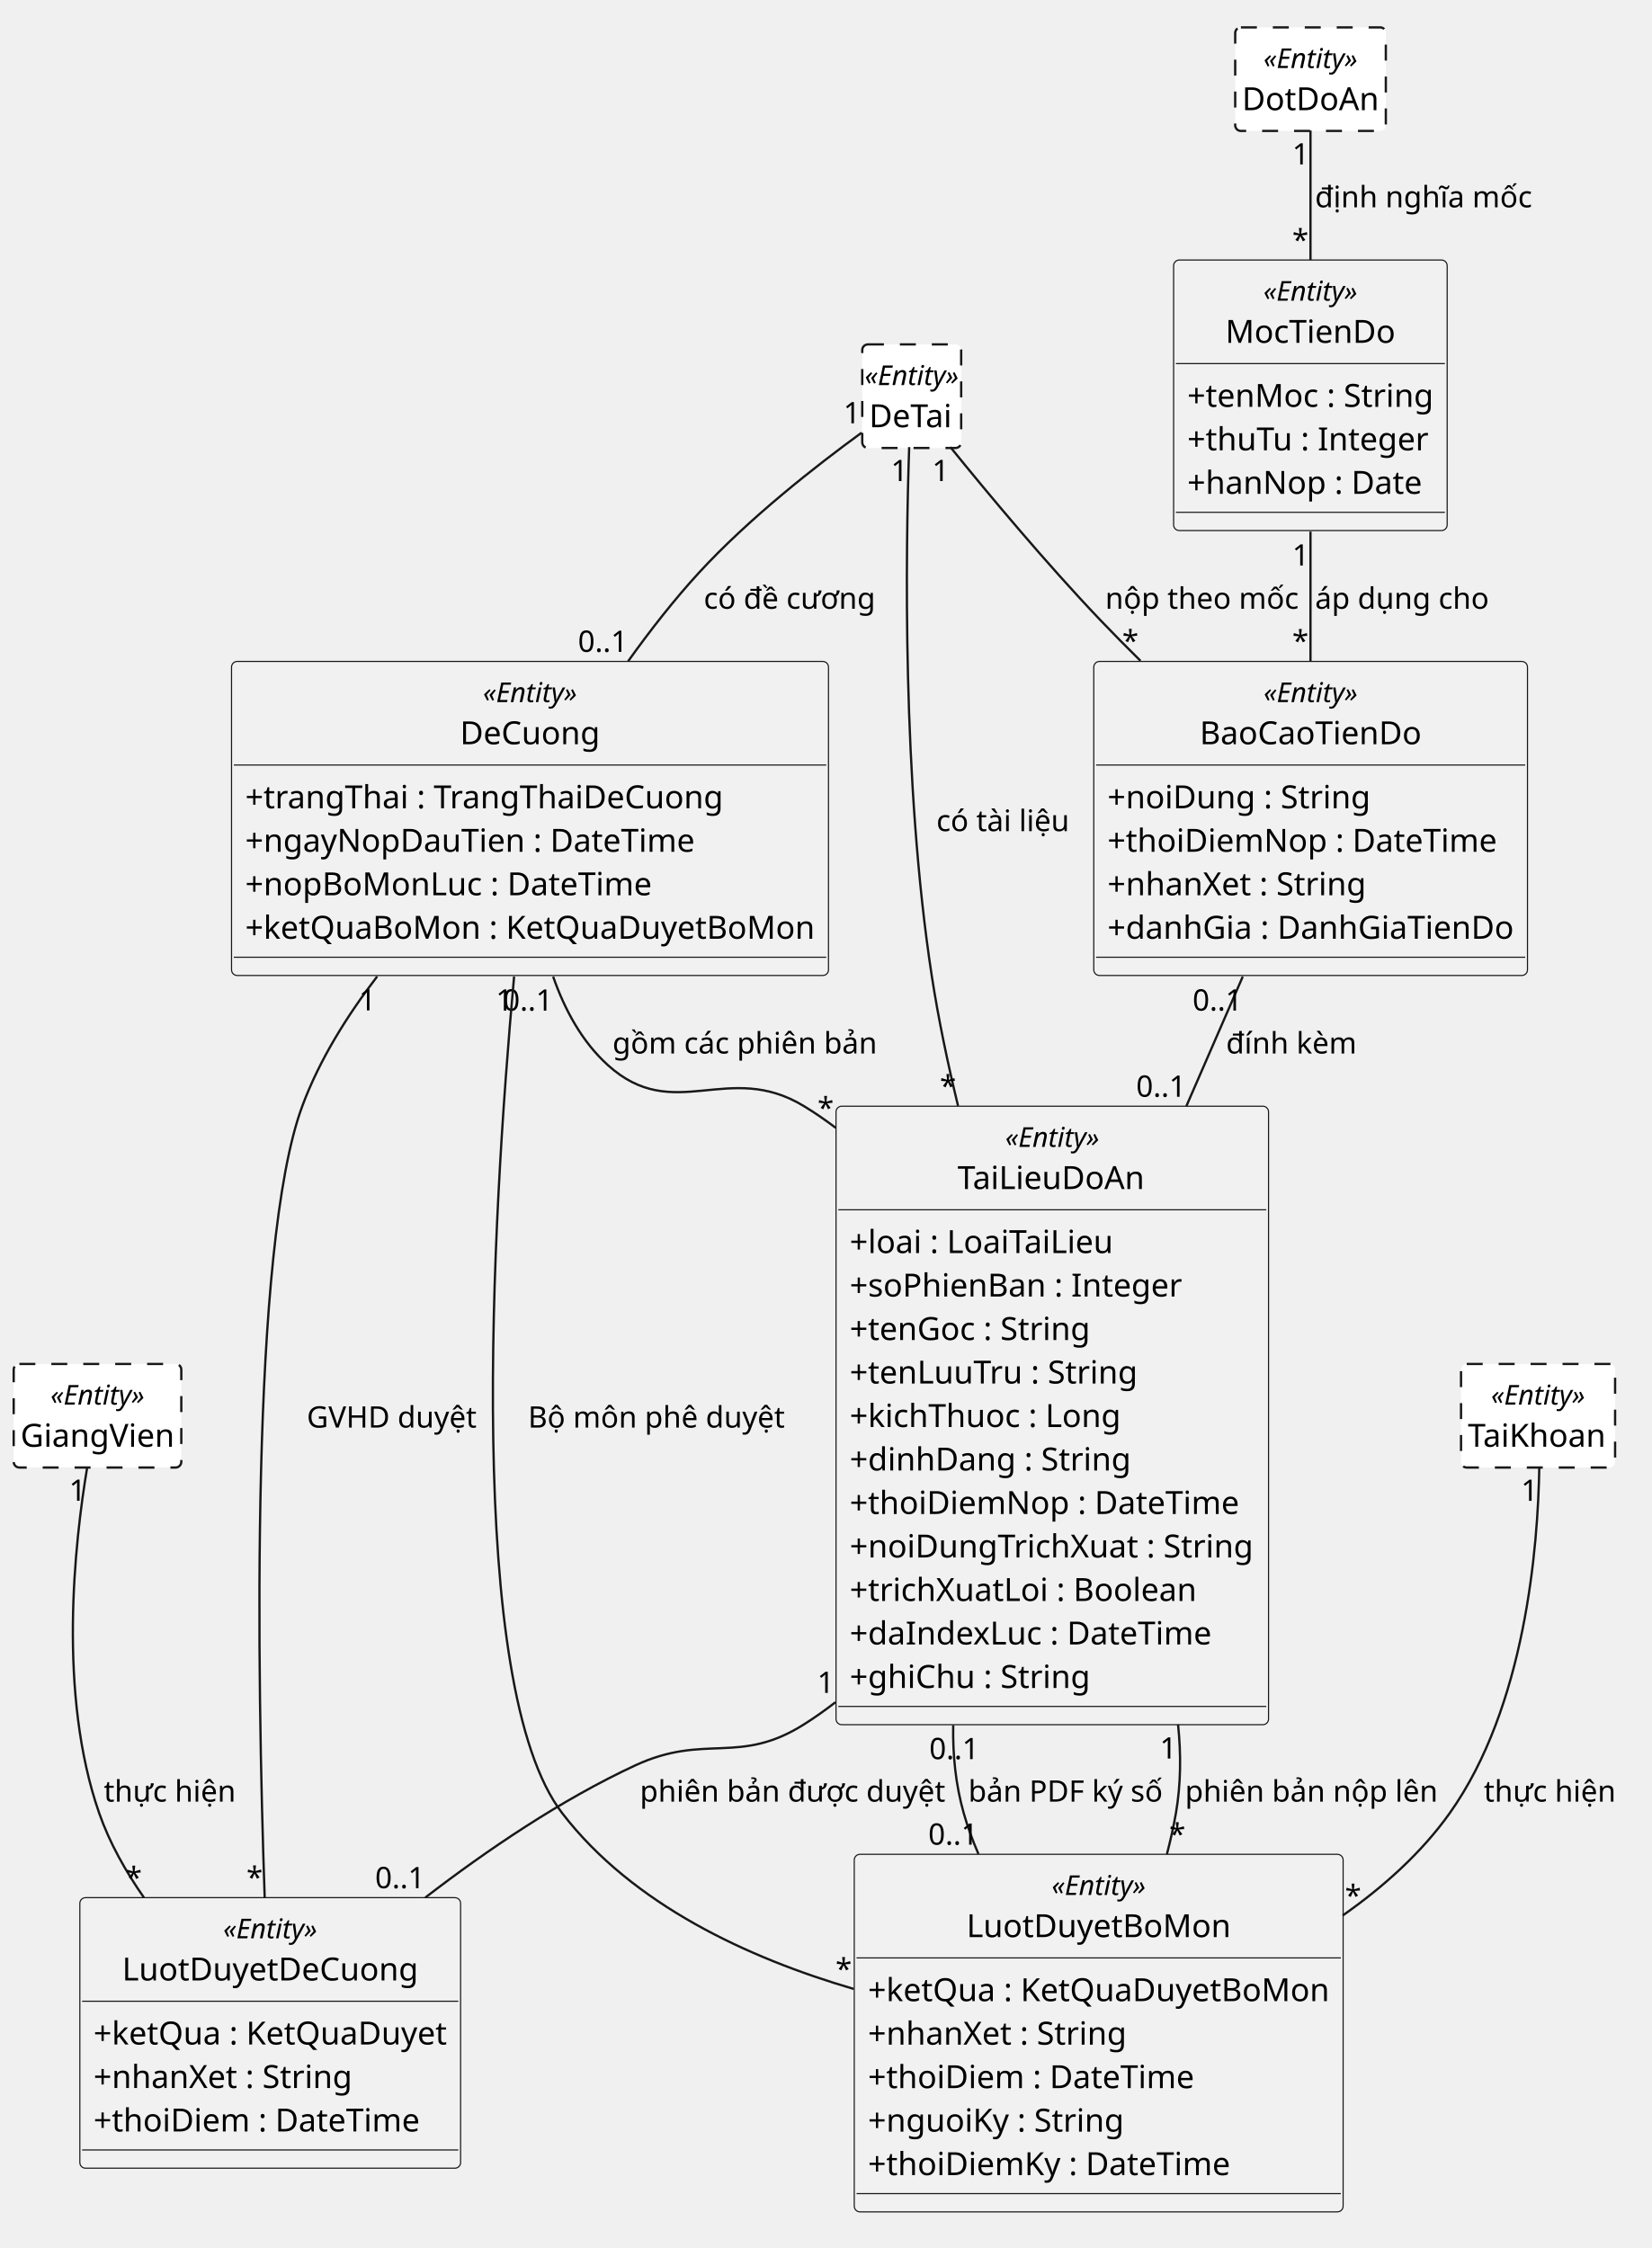
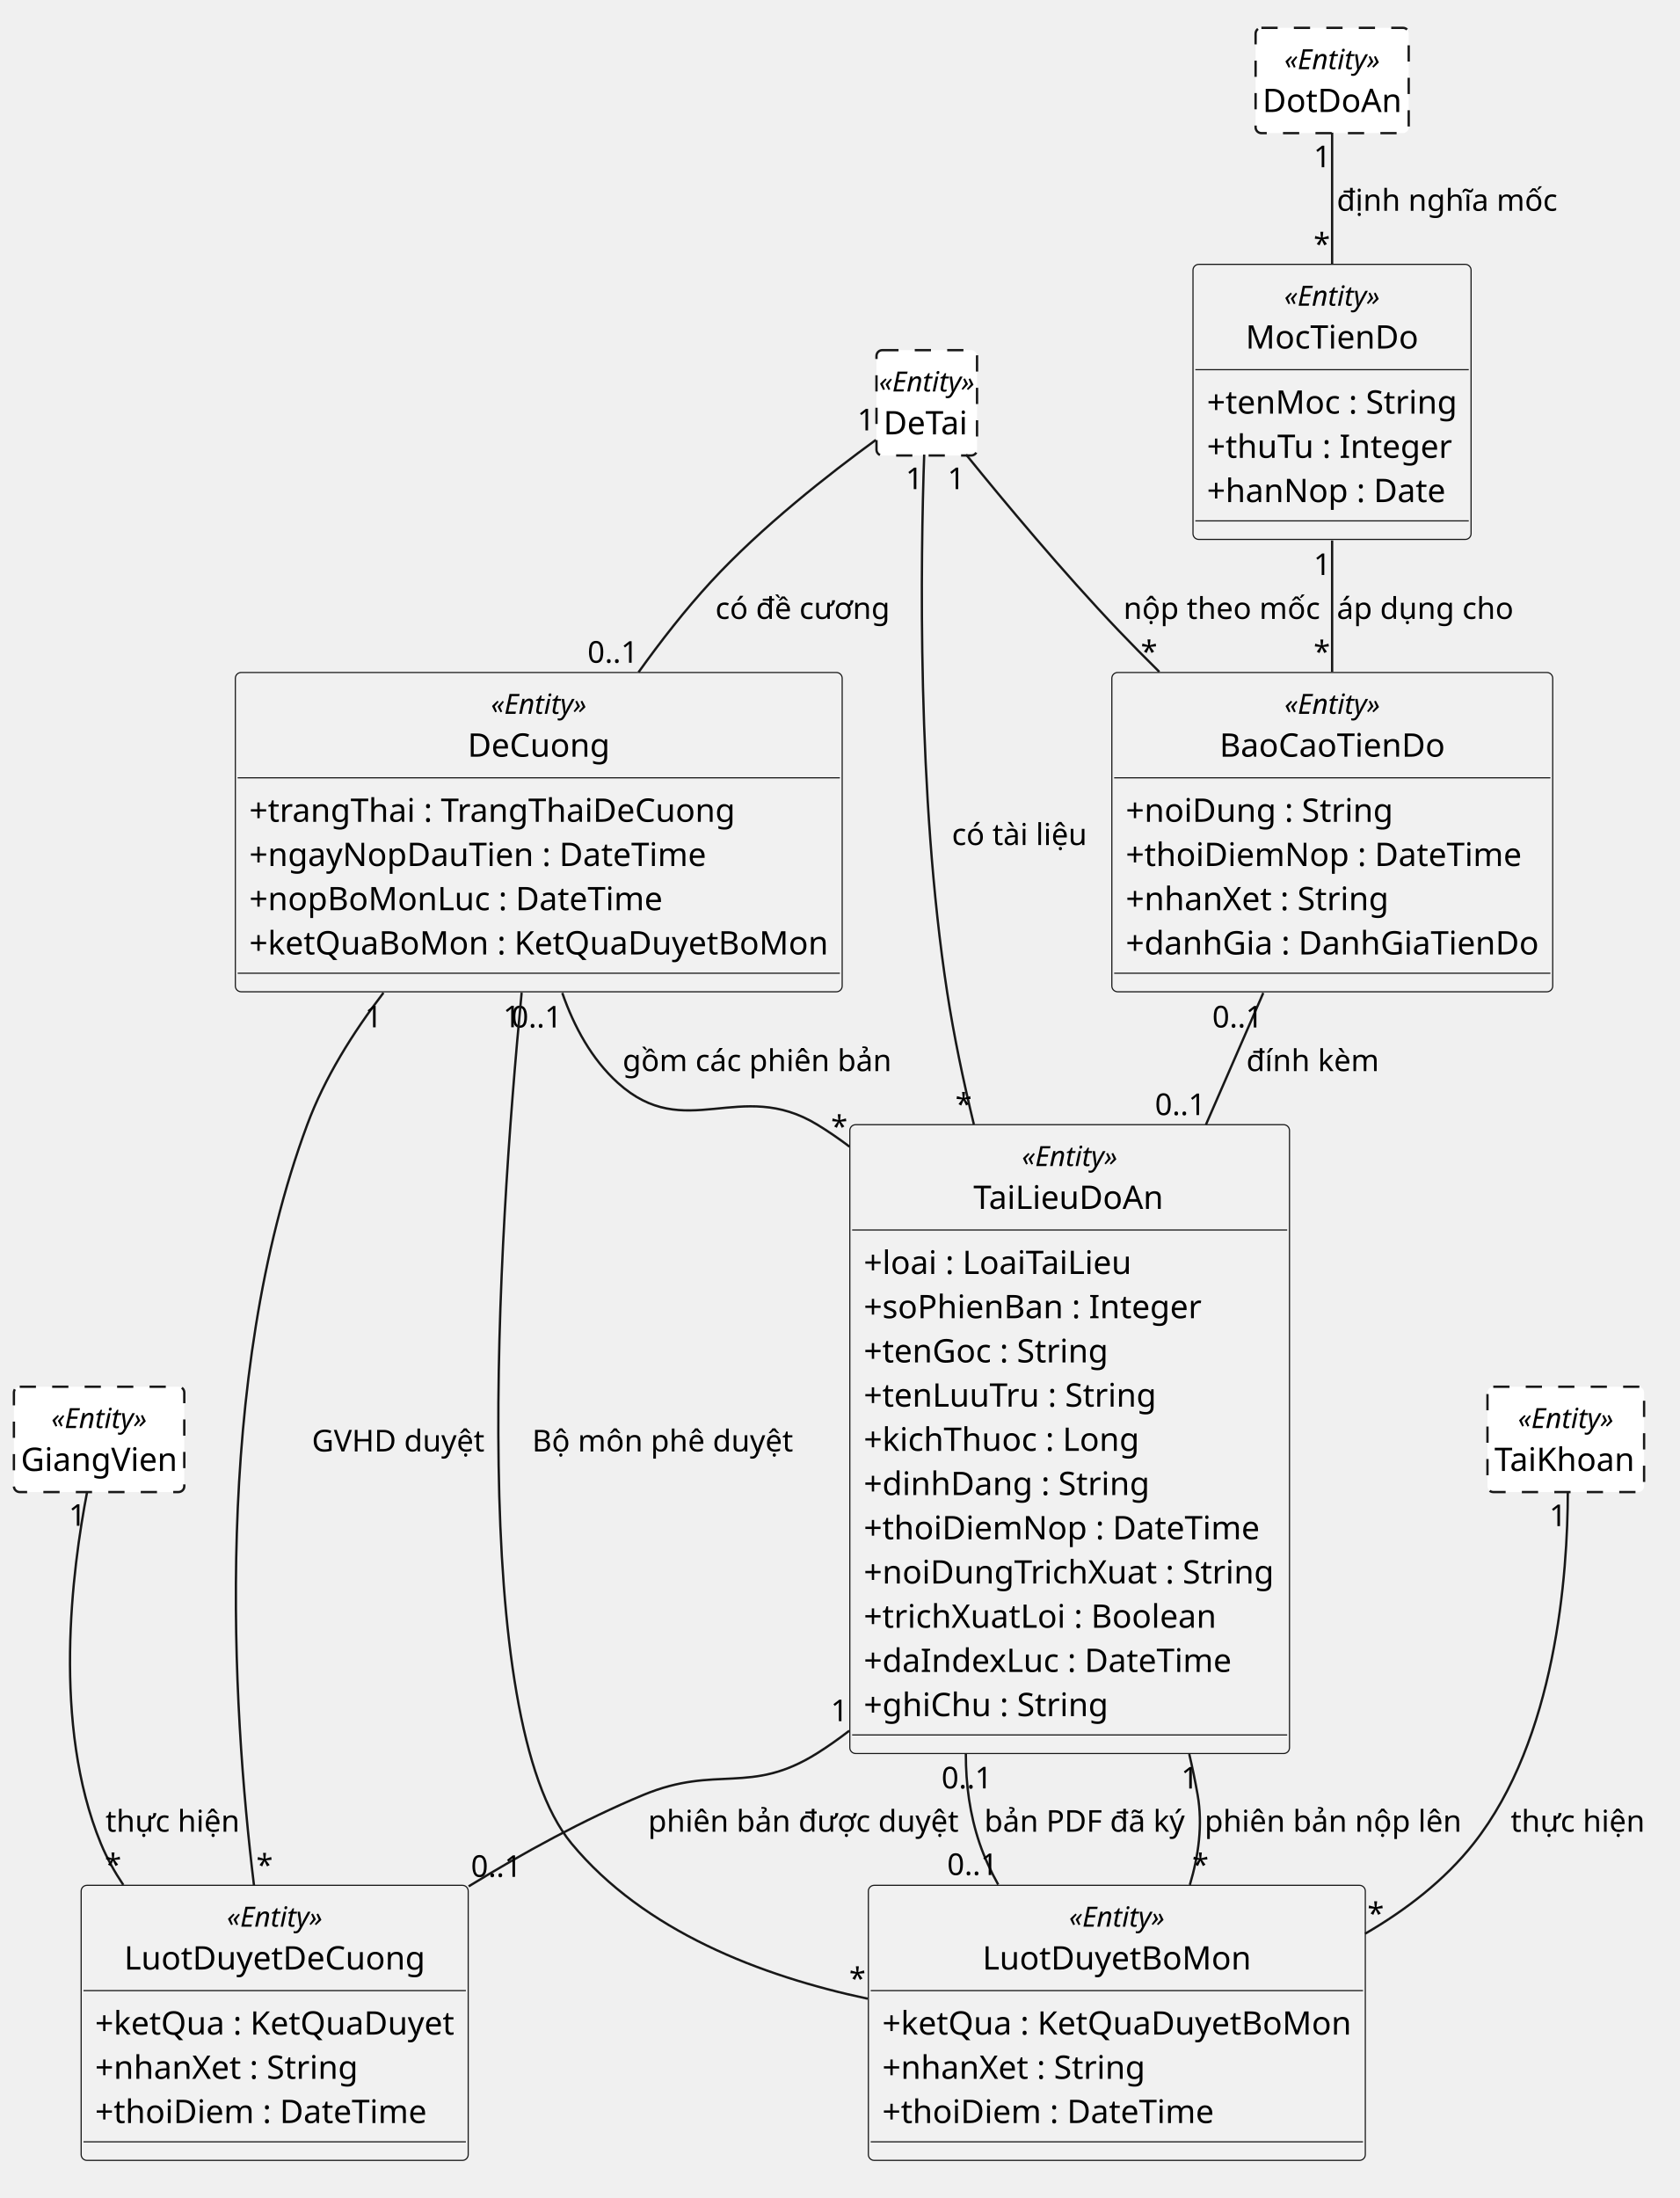
- <svg xmlns="http://www.w3.org/2000/svg" version="1.1" data-diagram-type="CLASS" style="width:1131px;height:1540px;background:#FFFFFF;" width="1131.25px" height="1540.625px" viewBox="0 0 1131 1540" zoomAndPan="magnify" preserveAspectRatio="none" contentStyleType="text/css">
+ <svg xmlns="http://www.w3.org/2000/svg" version="1.1" data-diagram-type="CLASS" style="width:1132px;height:1481px;background:#FFFFFF;" width="1132.813px" height="1481.25px" viewBox="0 0 1132 1481" zoomAndPan="magnify" preserveAspectRatio="none" contentStyleType="text/css">
  <defs />
  <g font-family="sans-serif" lengthAdjust="spacing">
    <g class="entity" data-qualified-name="DeTai" id="ent0001" data-source-line="7">
      <rect x="590.625" y="235.938" width="67.759" height="70.956" fill="#FFF" style="stroke:#181818;stroke-width:1.563;stroke-dasharray:10.938,10.938;" rx="3.906" ry="3.906" />
      <text x="592.292" y="263.794" fill="#000" font-size="18.75" textLength="64.425" font-style="italic" font-family="Noto Sans">«Entity»</text>
      <text x="595.313" y="292.672" fill="#000" font-size="21.875" textLength="58.384" font-family="'Noto Sans'">DeTai</text>
    </g>
    <g class="entity" data-qualified-name="GiangVien" id="ent0002" data-source-line="8">
      <rect x="9.375" y="934.375" width="114.812" height="70.956" fill="#FFF" style="stroke:#181818;stroke-width:1.563;stroke-dasharray:10.938,10.938;" rx="3.906" ry="3.906" />
      <text x="34.568" y="962.231" fill="#000" font-size="18.75" textLength="64.425" font-style="italic" font-family="Noto Sans">«Entity»</text>
      <text x="14.063" y="991.109" fill="#000" font-size="21.875" textLength="105.437" font-family="'Noto Sans'">GiangVien</text>
    </g>
    <g class="entity" data-qualified-name="TaiKhoan" id="ent0003" data-source-line="9">
-       <rect x="1000.781" y="934.375" width="105.537" height="70.956" fill="#FFF" style="stroke:#181818;stroke-width:1.563;stroke-dasharray:10.938,10.938;" rx="3.906" ry="3.906" />
-       <text x="1021.337" y="962.231" fill="#000" font-size="18.75" textLength="64.425" font-style="italic" font-family="Noto Sans">«Entity»</text>
-       <text x="1005.469" y="991.109" fill="#000" font-size="21.875" textLength="96.162" font-family="'Noto Sans'">TaiKhoan</text>
+       <rect x="1002.344" y="934.375" width="105.537" height="70.956" fill="#FFF" style="stroke:#181818;stroke-width:1.563;stroke-dasharray:10.938,10.938;" rx="3.906" ry="3.906" />
+       <text x="1022.9" y="962.231" fill="#000" font-size="18.75" textLength="64.425" font-style="italic" font-family="Noto Sans">«Entity»</text>
+       <text x="1007.031" y="991.109" fill="#000" font-size="21.875" textLength="96.162" font-family="'Noto Sans'">TaiKhoan</text>
    </g>
    <g class="entity" data-qualified-name="DotDoAn" id="ent0004" data-source-line="10">
      <rect x="846.094" y="18.75" width="103.175" height="70.956" fill="#FFF" style="stroke:#181818;stroke-width:1.563;stroke-dasharray:10.938,10.938;" rx="3.906" ry="3.906" />
      <text x="865.468" y="46.606" fill="#000" font-size="18.75" textLength="64.425" font-style="italic" font-family="Noto Sans">«Entity»</text>
      <text x="850.781" y="75.484" fill="#000" font-size="21.875" textLength="93.8" font-family="'Noto Sans'">DotDoAn</text>
    </g>
    <g class="entity" data-qualified-name="DeCuong" id="ent0005" data-source-line="16">
      <rect x="158.594" y="453.125" width="408.911" height="215.131" fill="#F1F1F1" style="stroke:#181818;stroke-width:0.781;" rx="3.906" ry="3.906" />
      <text x="330.837" y="480.981" fill="#000" font-size="18.75" textLength="64.425" font-style="italic" font-family="Noto Sans">«Entity»</text>
      <text x="315.121" y="509.859" fill="#000" font-size="21.875" textLength="95.856" font-family="'Noto Sans'">DeCuong</text>
      <line x1="160.156" y1="524.081" x2="565.942" y2="524.081" style="stroke:#181818;stroke-width:0.781;" />
      <text x="167.969" y="553.716" fill="#000" font-size="21.875" textLength="329.414" font-family="'Noto Sans'">+trangThai : TrangThaiDeCuong</text>
      <text x="167.969" y="583.509" fill="#000" font-size="21.875" textLength="307.955" font-family="'Noto Sans'">+ngayNopDauTien : DateTime</text>
      <text x="167.969" y="613.303" fill="#000" font-size="21.875" textLength="278.555" font-family="'Noto Sans'">+nopBoMonLuc : DateTime</text>
      <text x="167.969" y="643.096" fill="#000" font-size="21.875" textLength="390.161" font-family="'Noto Sans'">+ketQuaBoMon : KetQuaDuyetBoMon</text>
      <line x1="160.156" y1="655.756" x2="565.942" y2="655.756" style="stroke:#181818;stroke-width:0.781;" />
    </g>
    <g class="entity" data-qualified-name="TaiLieuDoAn" id="ent0006" data-source-line="23">
      <rect x="572.656" y="757.813" width="296.277" height="423.686" fill="#F1F1F1" style="stroke:#181818;stroke-width:0.781;" rx="3.906" ry="3.906" />
      <text x="688.582" y="785.669" fill="#000" font-size="18.75" textLength="64.425" font-style="italic" font-family="Noto Sans">«Entity»</text>
      <text x="655.925" y="814.547" fill="#000" font-size="21.875" textLength="129.74" font-family="'Noto Sans'">TaiLieuDoAn</text>
      <line x1="574.219" y1="828.769" x2="867.371" y2="828.769" style="stroke:#181818;stroke-width:0.781;" />
      <text x="582.031" y="858.403" fill="#000" font-size="21.875" textLength="182.196" font-family="'Noto Sans'">+loai : LoaiTaiLieu</text>
      <text x="582.031" y="888.197" fill="#000" font-size="21.875" textLength="227.718" font-family="'Noto Sans'">+soPhienBan : Integer</text>
      <text x="582.031" y="917.99" fill="#000" font-size="21.875" textLength="164.718" font-family="'Noto Sans'">+tenGoc : String</text>
      <text x="582.031" y="947.784" fill="#000" font-size="21.875" textLength="198.274" font-family="'Noto Sans'">+tenLuuTru : String</text>
      <text x="582.031" y="977.578" fill="#000" font-size="21.875" textLength="185.696" font-family="'Noto Sans'">+kichThuoc : Long</text>
      <text x="582.031" y="1007.371" fill="#000" font-size="21.875" textLength="192.652" font-family="'Noto Sans'">+dinhDang : String</text>
      <text x="582.031" y="1037.165" fill="#000" font-size="21.875" textLength="266.83" font-family="'Noto Sans'">+thoiDiemNop : DateTime</text>
      <text x="582.031" y="1066.958" fill="#000" font-size="21.875" textLength="277.527" font-family="'Noto Sans'">+noiDungTrichXuat : String</text>
      <text x="582.031" y="1096.752" fill="#000" font-size="21.875" textLength="237.649" font-family="'Noto Sans'">+trichXuatLoi : Boolean</text>
      <text x="582.031" y="1126.546" fill="#000" font-size="21.875" textLength="248.324" font-family="'Noto Sans'">+daIndexLuc : DateTime</text>
      <text x="582.031" y="1156.339" fill="#000" font-size="21.875" textLength="164.784" font-family="'Noto Sans'">+ghiChu : String</text>
      <line x1="574.219" y1="1168.999" x2="867.371" y2="1168.999" style="stroke:#181818;stroke-width:0.781;" />
    </g>
    <g class="entity" data-qualified-name="LuotDuyetDeCuong" id="ent0007" data-source-line="37">
-       <rect x="54.688" y="1300" width="260.818" height="185.337" fill="#F1F1F1" style="stroke:#181818;stroke-width:0.781;" rx="3.906" ry="3.906" />
-       <text x="152.884" y="1327.856" fill="#000" font-size="18.75" textLength="64.425" font-style="italic" font-family="Noto Sans">«Entity»</text>
-       <text x="83.673" y="1356.734" fill="#000" font-size="21.875" textLength="202.846" font-family="'Noto Sans'">LuotDuyetDeCuong</text>
-       <line x1="56.25" y1="1370.956" x2="313.943" y2="1370.956" style="stroke:#181818;stroke-width:0.781;" />
-       <text x="64.063" y="1400.591" fill="#000" font-size="21.875" textLength="242.068" font-family="'Noto Sans'">+ketQua : KetQuaDuyet</text>
-       <text x="64.063" y="1430.384" fill="#000" font-size="21.875" textLength="177.187" font-family="'Noto Sans'">+nhanXet : String</text>
-       <text x="64.063" y="1460.178" fill="#000" font-size="21.875" textLength="223.518" font-family="'Noto Sans'">+thoiDiem : DateTime</text>
-       <line x1="56.25" y1="1472.837" x2="313.943" y2="1472.837" style="stroke:#181818;stroke-width:0.781;" />
+       <rect x="54.688" y="1270.313" width="260.818" height="185.337" fill="#F1F1F1" style="stroke:#181818;stroke-width:0.781;" rx="3.906" ry="3.906" />
+       <text x="152.884" y="1298.169" fill="#000" font-size="18.75" textLength="64.425" font-style="italic" font-family="Noto Sans">«Entity»</text>
+       <text x="83.673" y="1327.047" fill="#000" font-size="21.875" textLength="202.846" font-family="'Noto Sans'">LuotDuyetDeCuong</text>
+       <line x1="56.25" y1="1341.269" x2="313.943" y2="1341.269" style="stroke:#181818;stroke-width:0.781;" />
+       <text x="64.063" y="1370.903" fill="#000" font-size="21.875" textLength="242.068" font-family="'Noto Sans'">+ketQua : KetQuaDuyet</text>
+       <text x="64.063" y="1400.697" fill="#000" font-size="21.875" textLength="177.187" font-family="'Noto Sans'">+nhanXet : String</text>
+       <text x="64.063" y="1430.49" fill="#000" font-size="21.875" textLength="223.518" font-family="'Noto Sans'">+thoiDiem : DateTime</text>
+       <line x1="56.25" y1="1443.15" x2="313.943" y2="1443.15" style="stroke:#181818;stroke-width:0.781;" />
    </g>
    <g class="entity" data-qualified-name="LuotDuyetBoMon" id="ent0008" data-source-line="43">
-       <rect x="585.156" y="1270.313" width="334.864" height="244.924" fill="#F1F1F1" style="stroke:#181818;stroke-width:0.781;" rx="3.906" ry="3.906" />
+       <rect x="585.156" y="1270.313" width="334.864" height="185.337" fill="#F1F1F1" style="stroke:#181818;stroke-width:0.781;" rx="3.906" ry="3.906" />
      <text x="720.376" y="1298.169" fill="#000" font-size="18.75" textLength="64.425" font-style="italic" font-family="Noto Sans">«Entity»</text>
      <text x="662.07" y="1327.047" fill="#000" font-size="21.875" textLength="181.037" font-family="'Noto Sans'">LuotDuyetBoMon</text>
      <line x1="586.719" y1="1341.269" x2="918.458" y2="1341.269" style="stroke:#181818;stroke-width:0.781;" />
      <text x="594.531" y="1370.903" fill="#000" font-size="21.875" textLength="316.114" font-family="'Noto Sans'">+ketQua : KetQuaDuyetBoMon</text>
      <text x="594.531" y="1400.697" fill="#000" font-size="21.875" textLength="177.187" font-family="'Noto Sans'">+nhanXet : String</text>
      <text x="594.531" y="1430.49" fill="#000" font-size="21.875" textLength="223.518" font-family="'Noto Sans'">+thoiDiem : DateTime</text>
-       <text x="594.531" y="1460.284" fill="#000" font-size="21.875" textLength="175.371" font-family="'Noto Sans'">+nguoiKy : String</text>
-       <text x="594.531" y="1490.078" fill="#000" font-size="21.875" textLength="248.215" font-family="'Noto Sans'">+thoiDiemKy : DateTime</text>
-       <line x1="586.719" y1="1502.737" x2="918.458" y2="1502.737" style="stroke:#181818;stroke-width:0.781;" />
+       <line x1="586.719" y1="1443.15" x2="918.458" y2="1443.15" style="stroke:#181818;stroke-width:0.781;" />
    </g>
-     <g class="entity" data-qualified-name="MocTienDo" id="ent0009" data-source-line="51">
+     <g class="entity" data-qualified-name="MocTienDo" id="ent0009" data-source-line="49">
      <rect x="803.906" y="178.125" width="187.384" height="185.337" fill="#F1F1F1" style="stroke:#181818;stroke-width:0.781;" rx="3.906" ry="3.906" />
      <text x="865.385" y="205.981" fill="#000" font-size="18.75" textLength="64.425" font-style="italic" font-family="Noto Sans">«Entity»</text>
      <text x="839.378" y="234.859" fill="#000" font-size="21.875" textLength="116.44" font-family="'Noto Sans'">MocTienDo</text>
      <line x1="805.469" y1="249.081" x2="989.727" y2="249.081" style="stroke:#181818;stroke-width:0.781;" />
      <text x="813.281" y="278.716" fill="#000" font-size="21.875" textLength="168.634" font-family="'Noto Sans'">+tenMoc : String</text>
      <text x="813.281" y="308.509" fill="#000" font-size="21.875" textLength="166.359" font-family="'Noto Sans'">+thuTu : Integer</text>
      <text x="813.281" y="338.303" fill="#000" font-size="21.875" textLength="160.846" font-family="'Noto Sans'">+hanNop : Date</text>
      <line x1="805.469" y1="350.962" x2="989.727" y2="350.962" style="stroke:#181818;stroke-width:0.781;" />
    </g>
-     <g class="entity" data-qualified-name="BaoCaoTienDo" id="ent0010" data-source-line="57">
+     <g class="entity" data-qualified-name="BaoCaoTienDo" id="ent0010" data-source-line="55">
      <rect x="749.219" y="453.125" width="297.086" height="215.131" fill="#F1F1F1" style="stroke:#181818;stroke-width:0.781;" rx="3.906" ry="3.906" />
      <text x="865.549" y="480.981" fill="#000" font-size="18.75" textLength="64.425" font-style="italic" font-family="Noto Sans">«Entity»</text>
      <text x="821.801" y="509.859" fill="#000" font-size="21.875" textLength="151.921" font-family="'Noto Sans'">BaoCaoTienDo</text>
      <line x1="750.781" y1="524.081" x2="1044.743" y2="524.081" style="stroke:#181818;stroke-width:0.781;" />
      <text x="758.594" y="553.716" fill="#000" font-size="21.875" textLength="180.162" font-family="'Noto Sans'">+noiDung : String</text>
      <text x="758.594" y="583.509" fill="#000" font-size="21.875" textLength="266.83" font-family="'Noto Sans'">+thoiDiemNop : DateTime</text>
      <text x="758.594" y="613.303" fill="#000" font-size="21.875" textLength="177.187" font-family="'Noto Sans'">+nhanXet : String</text>
      <text x="758.594" y="643.096" fill="#000" font-size="21.875" textLength="278.336" font-family="'Noto Sans'">+danhGia : DanhGiaTienDo</text>
      <line x1="750.781" y1="655.756" x2="1044.743" y2="655.756" style="stroke:#181818;stroke-width:0.781;" />
    </g>
    <g class="link" data-entity-1="ent0001" data-entity-2="ent0005" id="lnk11" data-link-type="association">
      <path d="M590.218,296.392 C559.227,318.966 513.187,354.925 478.906,392.188 C461.822,410.757 445.262,431.996 430.265,452.964" style="stroke:#181818;stroke-width:1.563;" fill="none" />
      <text x="482.031" y="417.027" fill="#000" font-size="20.313" textLength="117.589" font-family="'Noto Sans'">có đề cương</text>
      <text x="395.89" y="446.553" fill="#000" font-size="20.313" textLength="34.125" font-family="'Noto Sans'">0..1</text>
      <text x="577.718" y="289.981" fill="#000" font-size="20.313" font-family="'Noto Sans'">1</text>
    </g>
    <g class="link" data-entity-1="ent0001" data-entity-2="ent0006" id="lnk12" data-link-type="association">
      <path d="M622.774,306.289 C620.406,374.907 617.813,535.793 638.281,668.75 C642.751,697.784 649.071,728.017 656.25,757.623" style="stroke:#181818;stroke-width:1.563;" fill="none" />
      <text x="641.406" y="569.37" fill="#000" font-size="20.313" textLength="91.061" font-family="'Noto Sans'">có tài liệu</text>
      <text x="643.75" y="751.212" fill="#000" font-size="20.313" font-family="'Noto Sans'">*</text>
      <text x="610.274" y="329.566" fill="#000" font-size="20.313" font-family="'Noto Sans'">1</text>
    </g>
    <g class="link" data-entity-1="ent0005" data-entity-2="ent0006" id="lnk13" data-link-type="association">
      <path d="M378.899,669.052 C386.811,691.742 398.666,713.66 416.406,729.688 C461.681,770.592 498.701,726.022 550.781,757.813 C558.197,762.339 565.43,767.309 572.469,772.634" style="stroke:#181818;stroke-width:1.563;" fill="none" />
      <text x="419.531" y="721.714" fill="#000" font-size="20.313" textLength="181.249" font-family="'Noto Sans'">gồm các phiên bản</text>
      <text x="559.969" y="766.223" fill="#000" font-size="20.313" font-family="'Noto Sans'">*</text>
      <text x="344.524" y="692.329" fill="#000" font-size="20.313" textLength="34.125" font-family="'Noto Sans'">0..1</text>
    </g>
    <g class="link" data-entity-1="ent0005" data-entity-2="ent0007" id="lnk14" data-link-type="association">
-       <path d="M258.365,668.92 C237.648,695.902 218.717,726.253 207.031,757.813 C171.249,854.448 176.109,1148.697 181.3,1299.771" style="stroke:#181818;stroke-width:1.563;" fill="none" />
+       <path d="M258.404,668.934 C237.685,695.916 218.744,726.263 207.031,757.813 C143.133,929.933 156.373,1148.938 171.149,1270.296" style="stroke:#181818;stroke-width:1.563;" fill="none" />
      <text x="210.156" y="977.964" fill="#000" font-size="20.313" textLength="116.33" font-family="'Noto Sans'">GVHD duyệt</text>
-       <text x="168.8" y="1293.36" fill="#000" font-size="20.313" font-family="'Noto Sans'">*</text>
-       <text x="245.865" y="692.196" fill="#000" font-size="20.313" font-family="'Noto Sans'">1</text>
+       <text x="172.712" y="1263.885" fill="#000" font-size="20.313" font-family="'Noto Sans'">*</text>
+       <text x="245.904" y="692.211" fill="#000" font-size="20.313" font-family="'Noto Sans'">1</text>
    </g>
    <g class="link" data-entity-1="ent0006" data-entity-2="ent0007" id="lnk15" data-link-type="association">
-       <path d="M572.278,1166.121 C565.293,1171.533 558.123,1176.604 550.781,1181.25 C506.09,1209.53 483.141,1187.137 435.156,1209.375 C384.496,1232.854 333.737,1267.298 291.321,1299.924" style="stroke:#181818;stroke-width:1.563;" fill="none" />
-       <text x="438.281" y="1234.214" fill="#000" font-size="20.313" textLength="209.26" font-family="'Noto Sans'">phiên bản được duyệt</text>
-       <text x="256.946" y="1293.513" fill="#000" font-size="20.313" textLength="34.125" font-family="'Noto Sans'">0..1</text>
-       <text x="559.778" y="1159.71" fill="#000" font-size="20.313" font-family="'Noto Sans'">1</text>
+       <path d="M572.296,1166.15 C565.306,1171.554 558.13,1176.616 550.781,1181.25 C505.476,1209.821 483.077,1188.872 433.594,1209.375 C393.63,1225.934 352.648,1248.425 315.787,1271.039" style="stroke:#181818;stroke-width:1.563;" fill="none" />
+       <text x="436.719" y="1234.214" fill="#000" font-size="20.313" textLength="209.26" font-family="'Noto Sans'">phiên bản được duyệt</text>
+       <text x="317.349" y="1264.628" fill="#000" font-size="20.313" textLength="34.125" font-family="'Noto Sans'">0..1</text>
+       <text x="559.796" y="1159.739" fill="#000" font-size="20.313" font-family="'Noto Sans'">1</text>
    </g>
    <g class="link" data-entity-1="ent0002" data-entity-2="ent0007" id="lnk16" data-link-type="association">
-       <path d="M59.792,1004.816 C50.986,1057.28 39.591,1160.867 67.969,1242.188 C75.023,1262.403 86.05,1281.973 98.578,1299.921" style="stroke:#181818;stroke-width:1.563;" fill="none" />
+       <path d="M58.799,1004.792 C48.539,1057.667 35.083,1162.328 67.969,1242.188 C71.952,1251.861 77.133,1261.178 83.095,1270.047" style="stroke:#181818;stroke-width:1.563;" fill="none" />
      <text x="71.094" y="1234.214" fill="#000" font-size="20.313" textLength="90.411" font-family="'Noto Sans'">thực hiện</text>
-       <text x="86.078" y="1293.51" fill="#000" font-size="20.313" font-family="'Noto Sans'">*</text>
-       <text x="47.292" y="1028.092" fill="#000" font-size="20.313" font-family="'Noto Sans'">1</text>
+       <text x="70.595" y="1263.637" fill="#000" font-size="20.313" font-family="'Noto Sans'">*</text>
+       <text x="46.299" y="1028.068" fill="#000" font-size="20.313" font-family="'Noto Sans'">1</text>
    </g>
    <g class="link" data-entity-1="ent0005" data-entity-2="ent0008" id="lnk17" data-link-type="association">
-       <path d="M352.145,669.011 C336.876,837.524 318.351,1155.424 385.156,1242.188 C433.433,1304.887 512.433,1341.367 584.812,1362.532" style="stroke:#181818;stroke-width:1.563;" fill="none" />
-       <text x="361.719" y="977.964" fill="#000" font-size="20.313" textLength="175.866" font-family="'Noto Sans'">Bộ môn phê duyệt</text>
-       <text x="572.312" y="1356.121" fill="#000" font-size="20.313" font-family="'Noto Sans'">*</text>
-       <text x="339.645" y="692.287" fill="#000" font-size="20.313" font-family="'Noto Sans'">1</text>
+       <path d="M351.517,668.881 C335.25,838.005 315.208,1157.746 385.156,1242.188 C434.124,1301.302 512.743,1331.448 584.694,1346.714" style="stroke:#181818;stroke-width:1.563;" fill="none" />
+       <text x="358.594" y="977.964" fill="#000" font-size="20.313" textLength="175.866" font-family="'Noto Sans'">Bộ môn phê duyệt</text>
+       <text x="572.194" y="1340.303" fill="#000" font-size="20.313" font-family="'Noto Sans'">*</text>
+       <text x="339.017" y="692.158" fill="#000" font-size="20.313" font-family="'Noto Sans'">1</text>
    </g>
    <g class="link" data-entity-1="ent0006" data-entity-2="ent0008" id="lnk18" data-link-type="association">
-       <path d="M806.947,1181.414 C809.082,1201.783 808.908,1222.273 805.469,1242.188 C803.878,1251.401 801.772,1260.799 799.317,1270.17" style="stroke:#181818;stroke-width:1.563;" fill="none" />
+       <path d="M801.371,1181.83 C803.533,1191.07 805.441,1200.278 807.031,1209.375 C810.54,1229.444 807.675,1250.364 801.765,1270.044" style="stroke:#181818;stroke-width:1.563;" fill="none" />
      <text x="811.719" y="1234.214" fill="#000" font-size="20.313" textLength="173.164" font-family="'Noto Sans'">phiên bản nộp lên</text>
-       <text x="800.879" y="1263.759" fill="#000" font-size="20.313" font-family="'Noto Sans'">*</text>
-       <text x="794.447" y="1204.691" fill="#000" font-size="20.313" font-family="'Noto Sans'">1</text>
+       <text x="803.327" y="1263.633" fill="#000" font-size="20.313" font-family="'Noto Sans'">*</text>
+       <text x="795.902" y="1205.107" fill="#000" font-size="20.313" font-family="'Noto Sans'">1</text>
    </g>
    <g class="link" data-entity-1="ent0006" data-entity-2="ent0008" id="lnk19" data-link-type="association">
-       <path d="M652.936,1181.833 C652.543,1202.306 654.621,1222.698 660.156,1242.188 C662.818,1251.561 666.255,1260.923 670.232,1270.13" style="stroke:#181818;stroke-width:1.563;" fill="none" />
-       <text x="663.281" y="1234.214" fill="#000" font-size="20.313" textLength="133.169" font-family="'Noto Sans'">bản PDF ký số</text>
-       <text x="635.857" y="1263.719" fill="#000" font-size="20.313" textLength="34.125" font-family="'Noto Sans'">0..1</text>
-       <text x="636.529" y="1205.11" fill="#000" font-size="20.313" textLength="34.125" font-family="'Noto Sans'">0..1</text>
+       <path d="M650.837,1181.762 C650.804,1202.348 653.542,1222.782 660.156,1242.188 C663.369,1251.614 667.659,1260.875 672.636,1269.813" style="stroke:#181818;stroke-width:1.563;" fill="none" />
+       <text x="663.281" y="1234.214" fill="#000" font-size="20.313" textLength="135.078" font-family="'Noto Sans'">bản PDF đã ký</text>
+       <text x="638.261" y="1263.402" fill="#000" font-size="20.313" textLength="34.125" font-family="'Noto Sans'">0..1</text>
+       <text x="634.43" y="1205.038" fill="#000" font-size="20.313" textLength="34.125" font-family="'Noto Sans'">0..1</text>
    </g>
    <g class="link" data-entity-1="ent0003" data-entity-2="ent0008" id="lnk20" data-link-type="association">
-       <path d="M1054.39,1004.86 C1053.538,1059.689 1044.846,1169.276 992.969,1242.188 C973.59,1269.423 947.529,1292.718 919.703,1312.244" style="stroke:#181818;stroke-width:1.563;" fill="none" />
-       <text x="1016.406" y="1234.214" fill="#000" font-size="20.313" textLength="90.411" font-family="'Noto Sans'">thực hiện</text>
-       <text x="921.265" y="1305.833" fill="#000" font-size="20.313" font-family="'Noto Sans'">*</text>
-       <text x="1041.89" y="1028.137" fill="#000" font-size="20.313" font-family="'Noto Sans'">1</text>
+       <path d="M1056.49,1004.999 C1056.4,1060.514 1048.627,1171.669 992.969,1242.188 C973.462,1266.902 947.513,1286.894 919.875,1302.935" style="stroke:#181818;stroke-width:1.563;" fill="none" />
+       <text x="1017.969" y="1234.214" fill="#000" font-size="20.313" textLength="90.411" font-family="'Noto Sans'">thực hiện</text>
+       <text x="921.437" y="1296.525" fill="#000" font-size="20.313" font-family="'Noto Sans'">*</text>
+       <text x="1043.99" y="1028.276" fill="#000" font-size="20.313" font-family="'Noto Sans'">1</text>
    </g>
    <g class="link" data-entity-1="ent0004" data-entity-2="ent0009" id="lnk21" data-link-type="association">
      <path d="M897.656,89.388 C897.656,113.319 897.656,146.592 897.656,178.038" style="stroke:#181818;stroke-width:1.563;" fill="none" />
      <text x="900.781" y="142.027" fill="#000" font-size="20.313" textLength="148.708" font-family="'Noto Sans'">định nghĩa mốc</text>
      <text x="885.156" y="171.627" fill="#000" font-size="20.313" font-family="'Noto Sans'">*</text>
      <text x="885.156" y="112.664" fill="#000" font-size="20.313" font-family="'Noto Sans'">1</text>
    </g>
    <g class="link" data-entity-1="ent0001" data-entity-2="ent0010" id="lnk22" data-link-type="association">
      <path d="M650.998,306.291 C676.518,337.808 716.492,385.806 753.906,425 C762.634,434.143 771.842,443.45 781.209,452.683" style="stroke:#181818;stroke-width:1.563;" fill="none" />
      <text x="757.031" y="417.027" fill="#000" font-size="20.313" textLength="132.56" font-family="'Noto Sans'">nộp theo mốc</text>
      <text x="768.709" y="446.272" fill="#000" font-size="20.313" font-family="'Noto Sans'">*</text>
      <text x="638.498" y="329.568" fill="#000" font-size="20.313" font-family="'Noto Sans'">1</text>
    </g>
    <g class="link" data-entity-1="ent0009" data-entity-2="ent0010" id="lnk23" data-link-type="association">
      <path d="M897.656,364.164 C897.656,392.353 897.656,423.632 897.656,452.745" style="stroke:#181818;stroke-width:1.563;" fill="none" />
      <text x="900.781" y="417.027" fill="#000" font-size="20.313" textLength="119.133" font-family="'Noto Sans'">áp dụng cho</text>
      <text x="885.156" y="446.334" fill="#000" font-size="20.313" font-family="'Noto Sans'">*</text>
      <text x="885.156" y="387.441" fill="#000" font-size="20.313" font-family="'Noto Sans'">1</text>
    </g>
    <g class="link" data-entity-1="ent0010" data-entity-2="ent0006" id="lnk24" data-link-type="association">
      <path d="M851.267,669.032 C839.312,696.485 826.024,727.001 812.636,757.747" style="stroke:#181818;stroke-width:1.563;" fill="none" />
      <text x="839.844" y="721.714" fill="#000" font-size="20.313" textLength="89.456" font-family="'Noto Sans'">đính kèm</text>
      <text x="778.261" y="751.336" fill="#000" font-size="20.313" textLength="34.125" font-family="'Noto Sans'">0..1</text>
      <text x="816.892" y="692.309" fill="#000" font-size="20.313" textLength="34.125" font-family="'Noto Sans'">0..1</text>
    </g>
  </g>
</svg>
